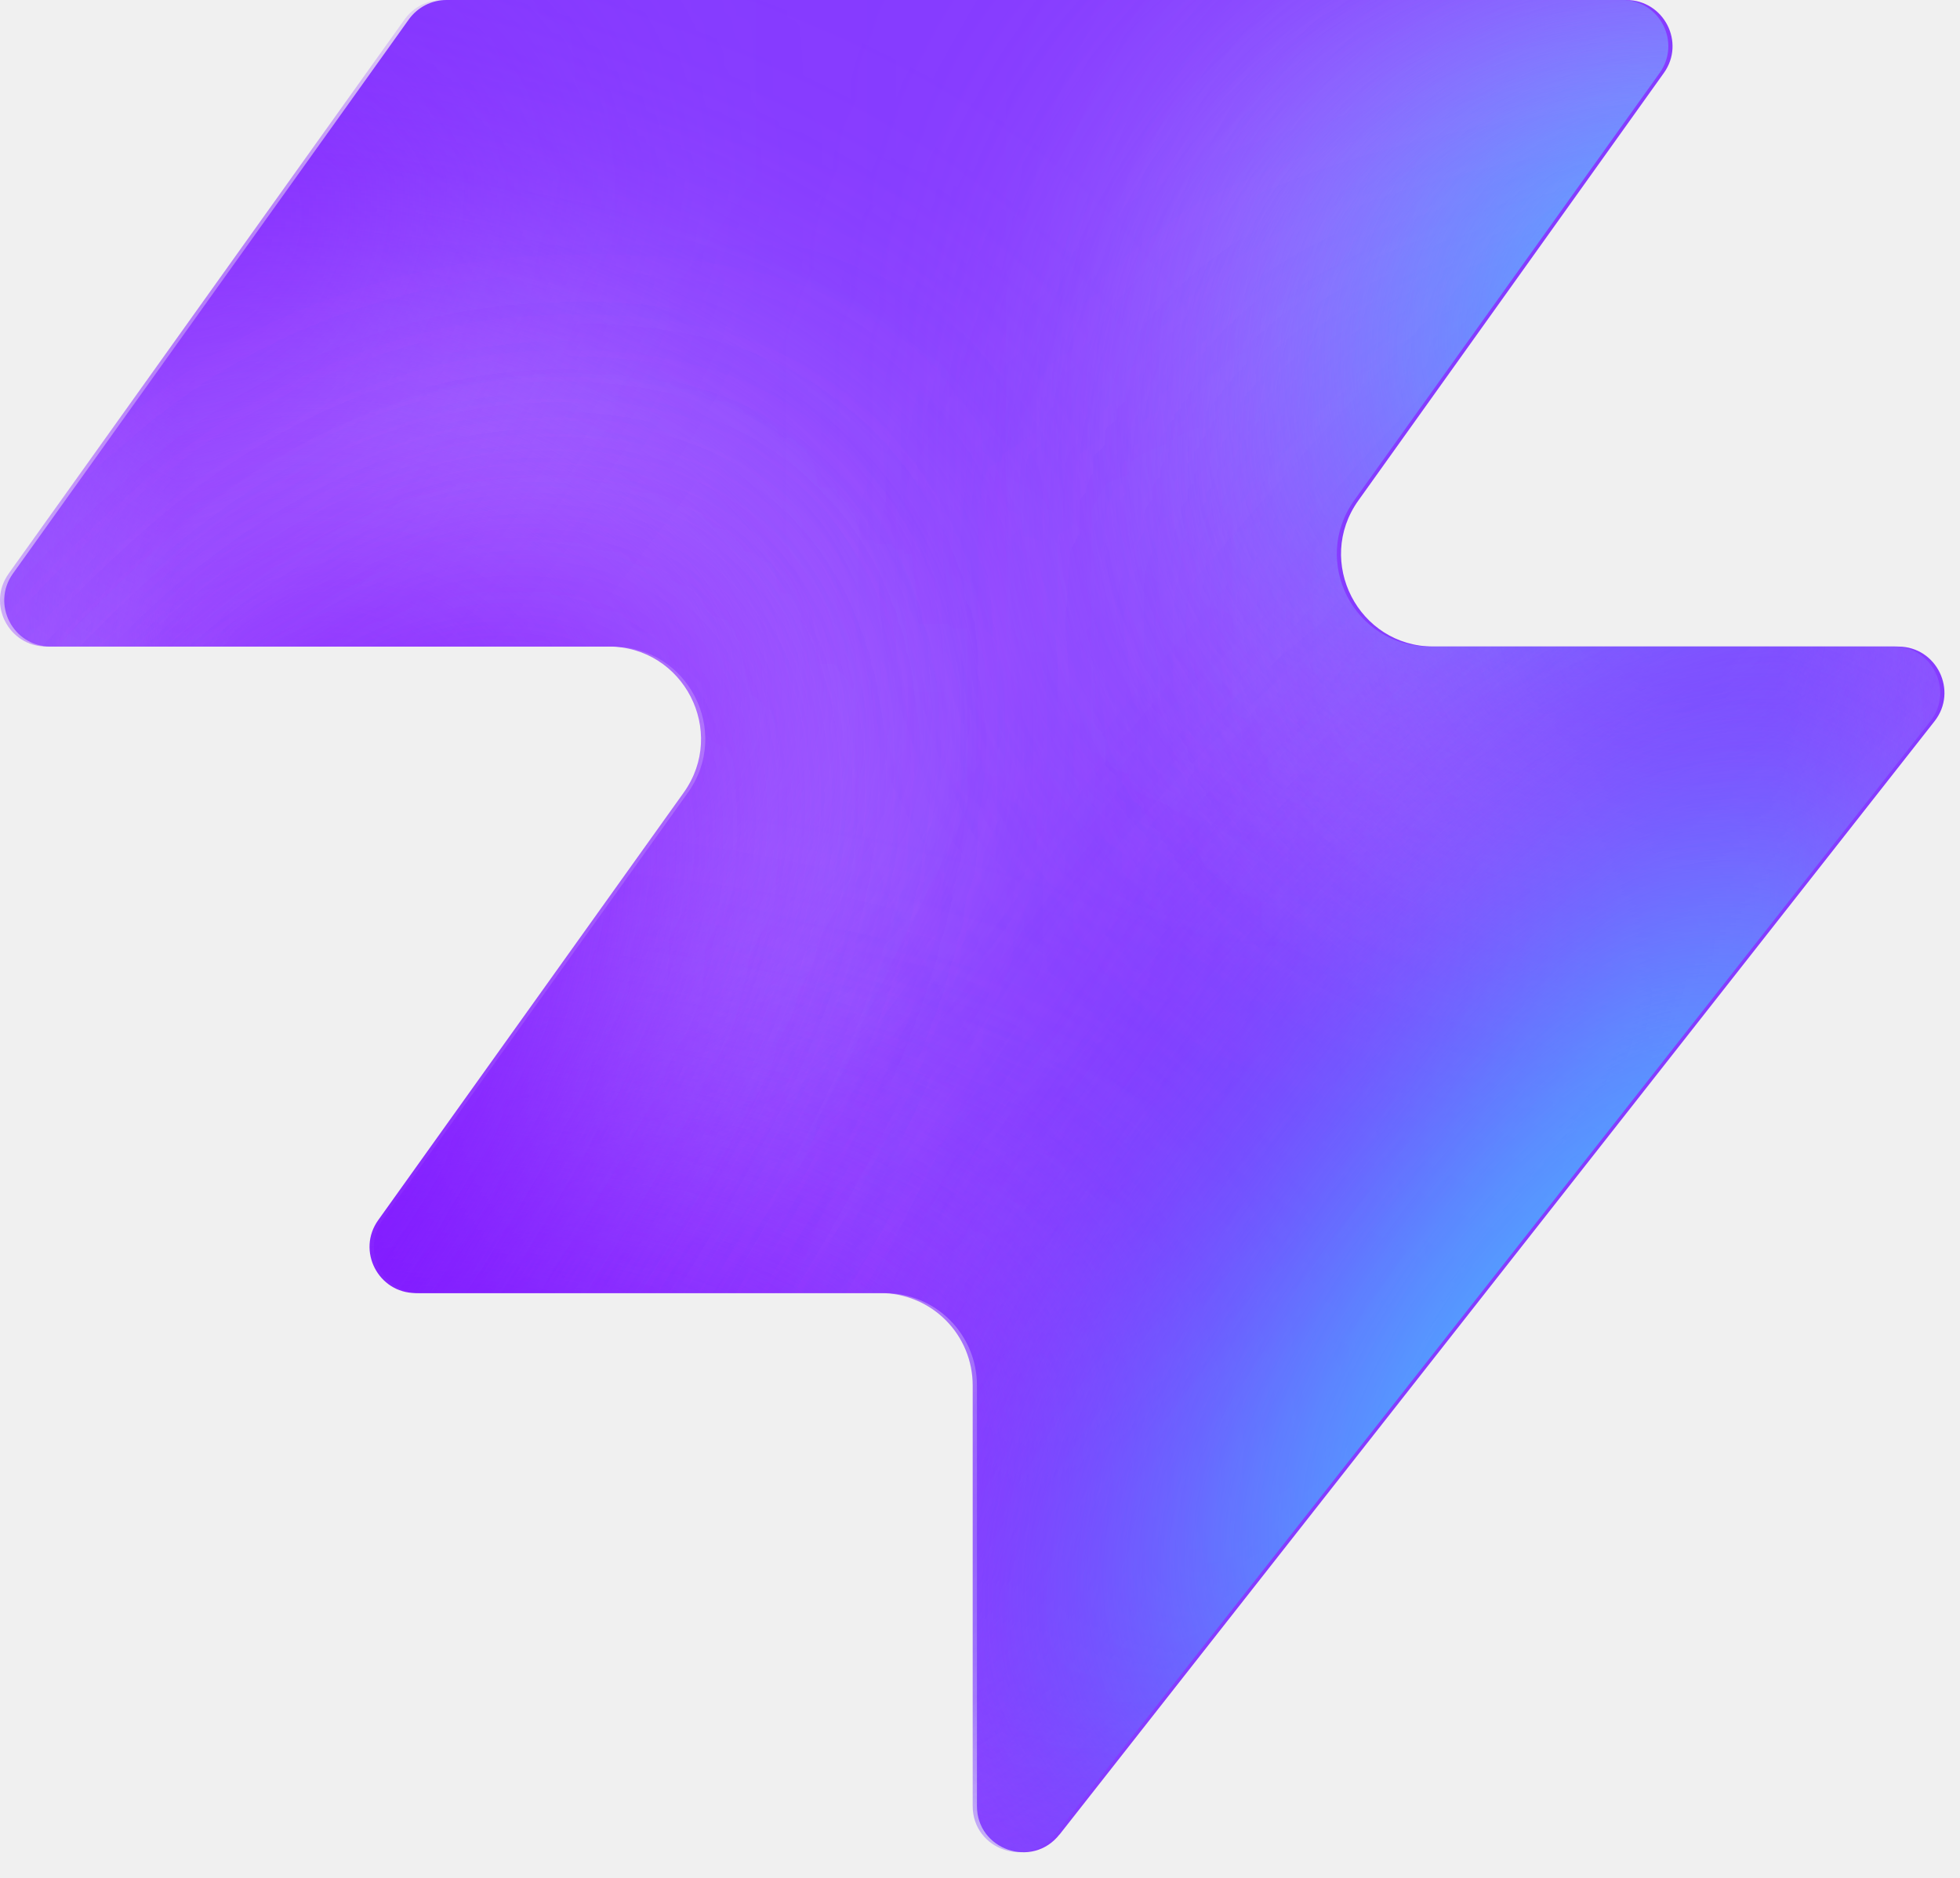
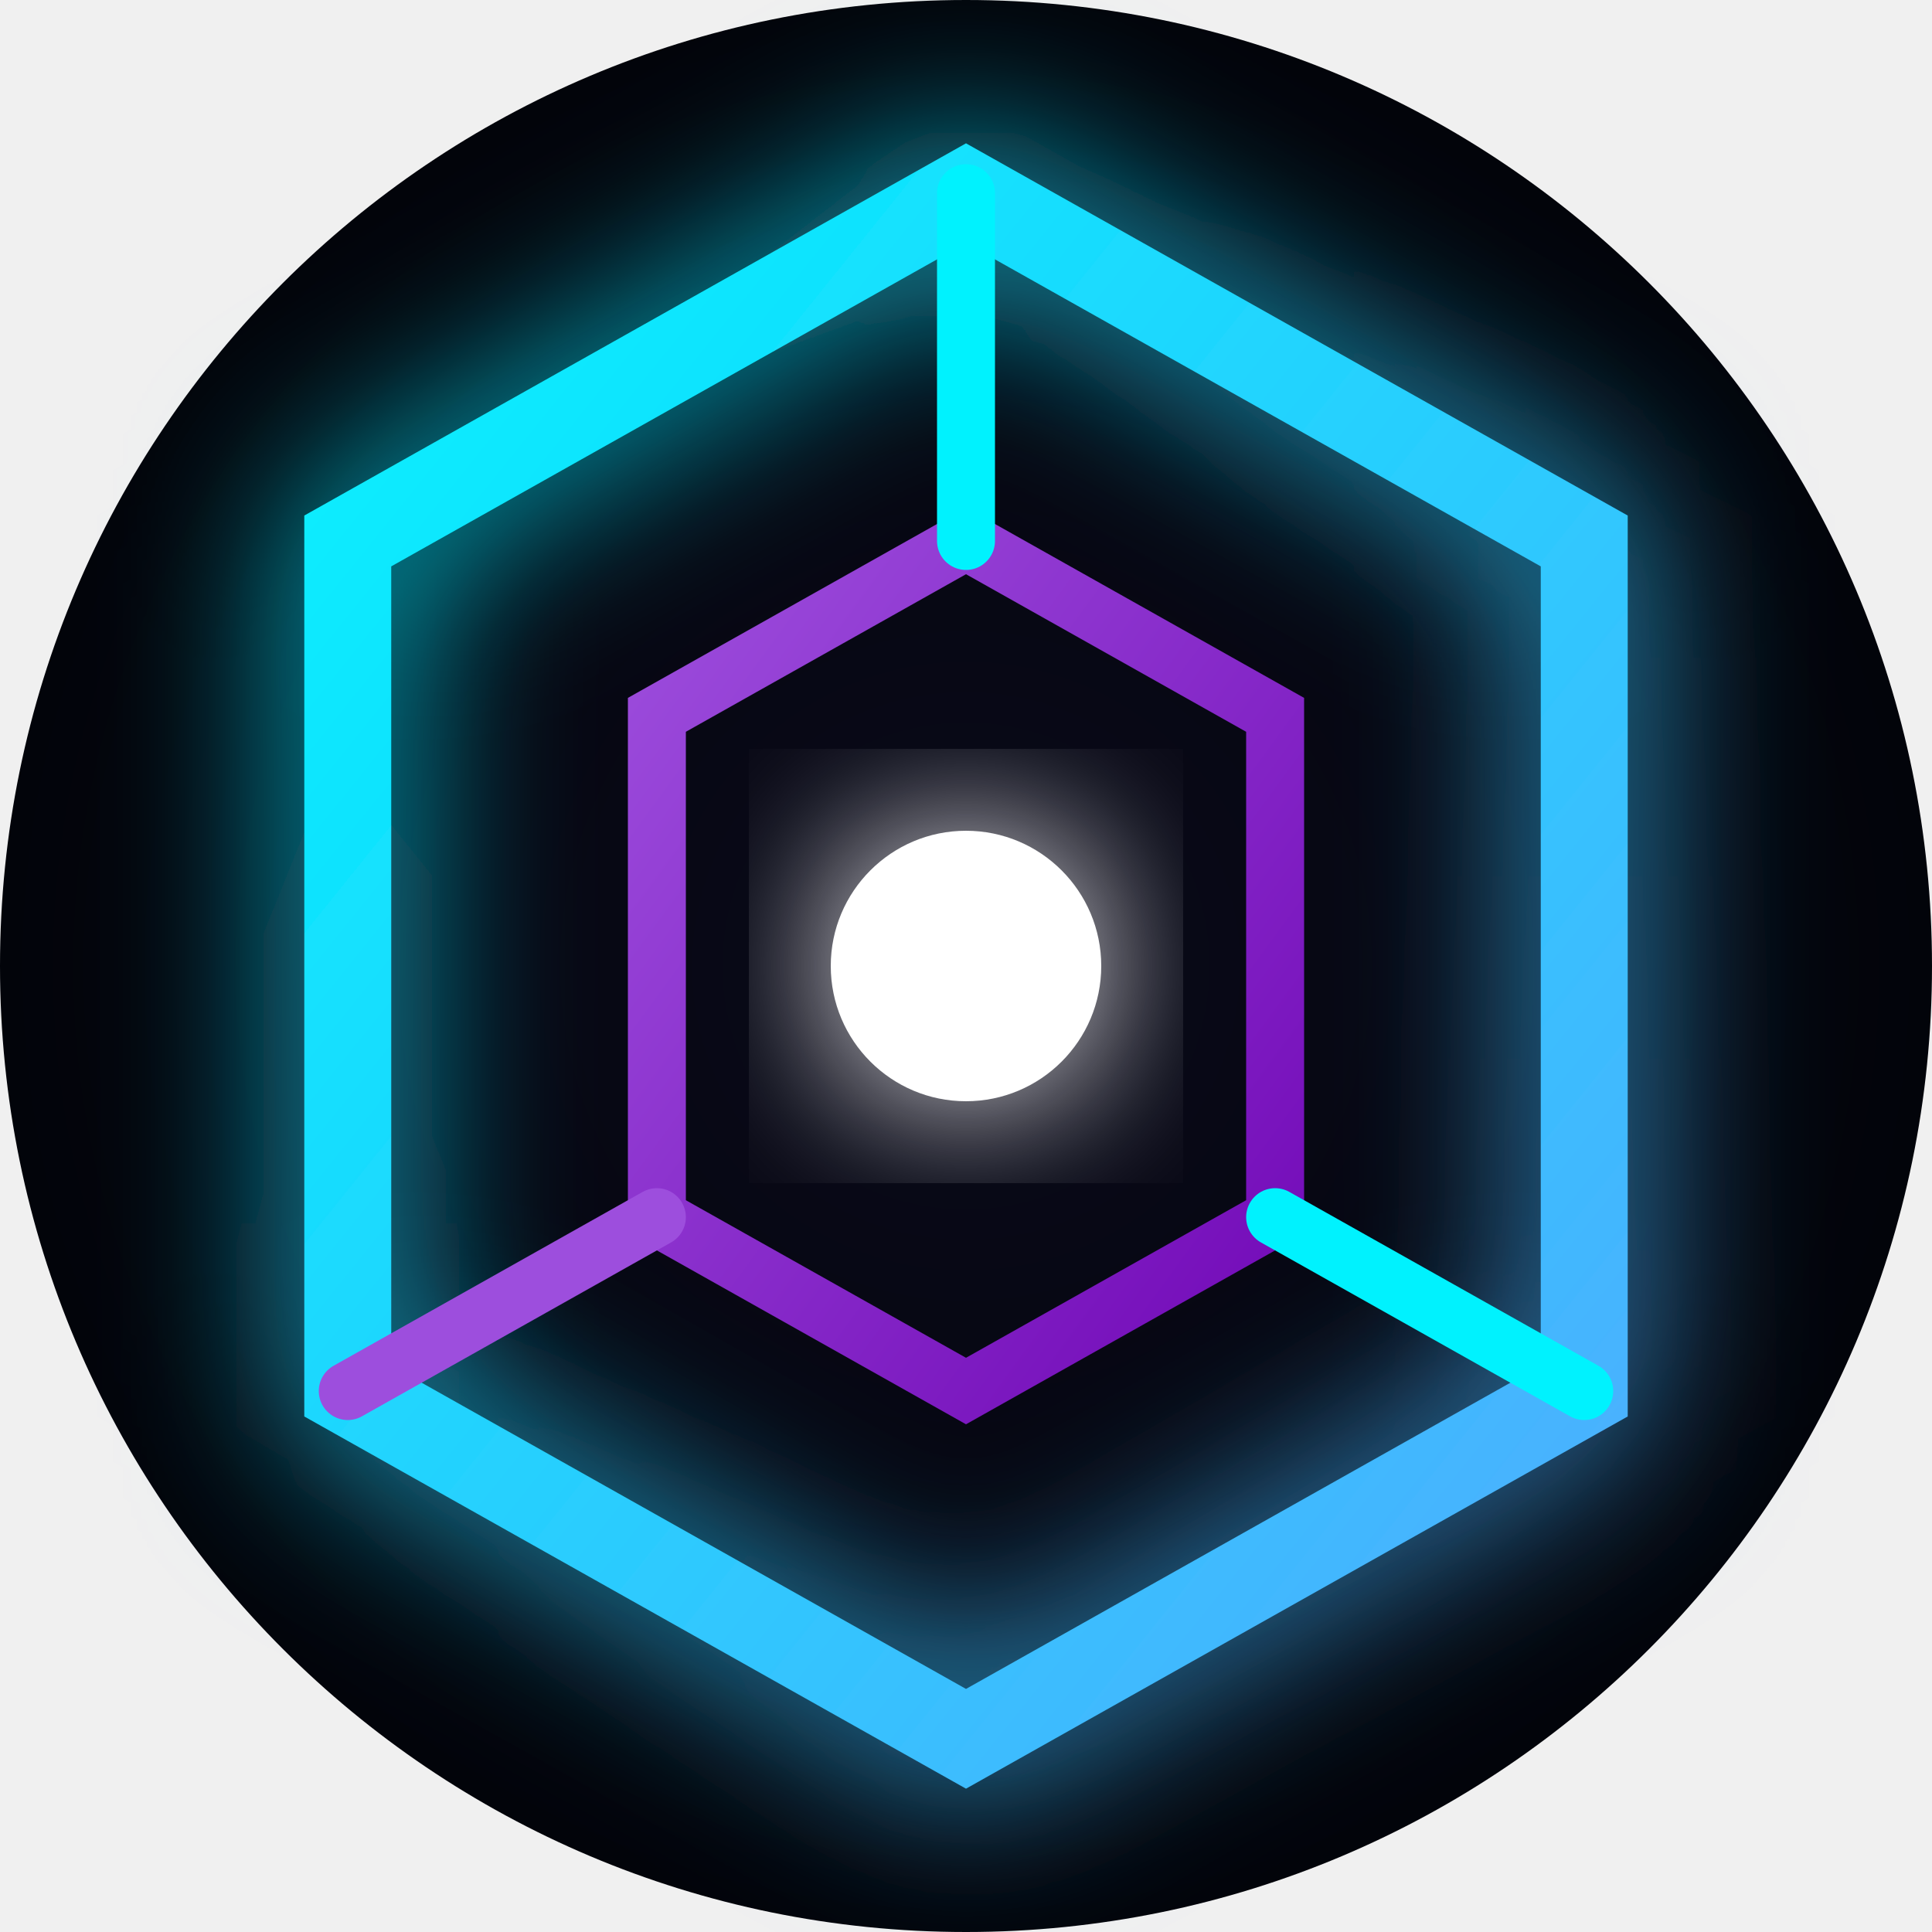
- <svg xmlns="http://www.w3.org/2000/svg" width="48" height="46" fill="none" viewBox="0 0 48 46">
-   <path fill="#863bff" d="M25.946 44.938c-.664.845-2.021.375-2.021-.698V33.937a2.26 2.26 0 0 0-2.262-2.262H10.287c-.92 0-1.456-1.04-.92-1.788l7.48-10.471c1.07-1.497 0-3.578-1.842-3.578H1.237c-.92 0-1.456-1.04-.92-1.788L10.013.474c.214-.297.556-.474.92-.474h28.894c.92 0 1.456 1.04.92 1.788l-7.48 10.471c-1.07 1.498 0 3.579 1.842 3.579h11.377c.943 0 1.473 1.088.89 1.83L25.947 44.94z" style="fill:#863bff;fill:color(display-p3 .525 .23 1);fill-opacity:1" />
-   <mask id="a" width="48" height="46" x="0" y="0" maskUnits="userSpaceOnUse" style="mask-type:alpha">
-     <path fill="#000" d="M25.842 44.938c-.664.844-2.021.375-2.021-.698V33.937a2.26 2.26 0 0 0-2.262-2.262H10.183c-.92 0-1.456-1.04-.92-1.788l7.48-10.471c1.07-1.498 0-3.579-1.842-3.579H1.133c-.92 0-1.456-1.04-.92-1.787L9.91.473c.214-.297.556-.474.92-.474h28.894c.92 0 1.456 1.04.92 1.788l-7.48 10.471c-1.07 1.498 0 3.578 1.842 3.578h11.377c.943 0 1.473 1.088.89 1.832L25.843 44.94z" style="fill:#000;fill-opacity:1" />
-   </mask>
-   <g mask="url(#a)">
-     <g filter="url(#b)">
-       <ellipse cx="5.508" cy="14.704" fill="#ede6ff" rx="5.508" ry="14.704" style="fill:#ede6ff;fill:color(display-p3 .927 .903 1);fill-opacity:1" transform="matrix(.00324 1 1 -.00324 -4.47 31.516)" />
-     </g>
-     <g filter="url(#c)">
-       <ellipse cx="10.399" cy="29.851" fill="#ede6ff" rx="10.399" ry="29.851" style="fill:#ede6ff;fill:color(display-p3 .927 .903 1);fill-opacity:1" transform="matrix(.00324 1 1 -.00324 -39.328 7.883)" />
-     </g>
-     <g filter="url(#d)">
-       <ellipse cx="5.508" cy="30.487" fill="#7e14ff" rx="5.508" ry="30.487" style="fill:#7e14ff;fill:color(display-p3 .492 .077 1);fill-opacity:1" transform="rotate(89.814 -25.913 -14.639)scale(1 -1)" />
-     </g>
-     <g filter="url(#e)">
-       <ellipse cx="5.508" cy="30.599" fill="#7e14ff" rx="5.508" ry="30.599" style="fill:#7e14ff;fill:color(display-p3 .492 .077 1);fill-opacity:1" transform="rotate(89.814 -32.644 -3.334)scale(1 -1)" />
-     </g>
-     <g filter="url(#f)">
-       <ellipse cx="5.508" cy="30.599" fill="#7e14ff" rx="5.508" ry="30.599" style="fill:#7e14ff;fill:color(display-p3 .492 .077 1);fill-opacity:1" transform="matrix(.00324 1 1 -.00324 -34.34 30.47)" />
-     </g>
-     <g filter="url(#g)">
-       <ellipse cx="14.072" cy="22.078" fill="#ede6ff" rx="14.072" ry="22.078" style="fill:#ede6ff;fill:color(display-p3 .927 .903 1);fill-opacity:1" transform="rotate(93.35 24.506 48.493)scale(-1 1)" />
-     </g>
-     <g filter="url(#h)">
-       <ellipse cx="3.47" cy="21.501" fill="#7e14ff" rx="3.47" ry="21.501" style="fill:#7e14ff;fill:color(display-p3 .492 .077 1);fill-opacity:1" transform="rotate(89.009 28.708 47.59)scale(-1 1)" />
-     </g>
-     <g filter="url(#i)">
-       <ellipse cx="3.47" cy="21.501" fill="#7e14ff" rx="3.47" ry="21.501" style="fill:#7e14ff;fill:color(display-p3 .492 .077 1);fill-opacity:1" transform="rotate(89.009 28.708 47.59)scale(-1 1)" />
-     </g>
-     <g filter="url(#j)">
-       <ellipse cx=".387" cy="8.972" fill="#7e14ff" rx="4.407" ry="29.108" style="fill:#7e14ff;fill:color(display-p3 .492 .077 1);fill-opacity:1" transform="rotate(39.51 .387 8.972)" />
-     </g>
-     <g filter="url(#k)">
-       <ellipse cx="47.523" cy="-6.092" fill="#7e14ff" rx="4.407" ry="29.108" style="fill:#7e14ff;fill:color(display-p3 .492 .077 1);fill-opacity:1" transform="rotate(37.892 47.523 -6.092)" />
-     </g>
-     <g filter="url(#l)">
-       <ellipse cx="41.412" cy="6.333" fill="#47bfff" rx="5.971" ry="9.665" style="fill:#47bfff;fill:color(display-p3 .28 .748 1);fill-opacity:1" transform="rotate(37.892 41.412 6.333)" />
-     </g>
-     <g filter="url(#m)">
-       <ellipse cx="-1.879" cy="38.332" fill="#7e14ff" rx="4.407" ry="29.108" style="fill:#7e14ff;fill:color(display-p3 .492 .077 1);fill-opacity:1" transform="rotate(37.892 -1.88 38.332)" />
-     </g>
-     <g filter="url(#n)">
-       <ellipse cx="-1.879" cy="38.332" fill="#7e14ff" rx="4.407" ry="29.108" style="fill:#7e14ff;fill:color(display-p3 .492 .077 1);fill-opacity:1" transform="rotate(37.892 -1.88 38.332)" />
-     </g>
-     <g filter="url(#o)">
-       <ellipse cx="35.651" cy="29.907" fill="#7e14ff" rx="4.407" ry="29.108" style="fill:#7e14ff;fill:color(display-p3 .492 .077 1);fill-opacity:1" transform="rotate(37.892 35.651 29.907)" />
-     </g>
-     <g filter="url(#p)">
-       <ellipse cx="38.418" cy="32.4" fill="#47bfff" rx="5.971" ry="15.297" style="fill:#47bfff;fill:color(display-p3 .28 .748 1);fill-opacity:1" transform="rotate(37.892 38.418 32.4)" />
-     </g>
-   </g>
+ <svg xmlns="http://www.w3.org/2000/svg" viewBox="0 0 100 100" width="100" height="100">
  <defs>
-     <filter id="b" width="60.045" height="41.654" x="-19.77" y="16.149" color-interpolation-filters="sRGB" filterUnits="userSpaceOnUse">
-       <feFlood flood-opacity="0" result="BackgroundImageFix" />
-       <feBlend in="SourceGraphic" in2="BackgroundImageFix" result="shape" />
-       <feGaussianBlur result="effect1_foregroundBlur_2002_17158" stdDeviation="7.659" />
+     <filter id="g" x="-30%" y="-30%" width="160%" height="160%">
+       <feGaussianBlur stdDeviation="4.5" result="blur" />
+       <feMerge>
+         <feMergeNode in="blur" />
+         <feMergeNode in="SourceGraphic" />
+       </feMerge>
    </filter>
-     <filter id="c" width="90.34" height="51.437" x="-54.613" y="-7.533" color-interpolation-filters="sRGB" filterUnits="userSpaceOnUse">
-       <feFlood flood-opacity="0" result="BackgroundImageFix" />
-       <feBlend in="SourceGraphic" in2="BackgroundImageFix" result="shape" />
-       <feGaussianBlur result="effect1_foregroundBlur_2002_17158" stdDeviation="7.659" />
-     </filter>
-     <filter id="d" width="79.355" height="29.4" x="-49.64" y="2.03" color-interpolation-filters="sRGB" filterUnits="userSpaceOnUse">
-       <feFlood flood-opacity="0" result="BackgroundImageFix" />
-       <feBlend in="SourceGraphic" in2="BackgroundImageFix" result="shape" />
-       <feGaussianBlur result="effect1_foregroundBlur_2002_17158" stdDeviation="4.596" />
-     </filter>
-     <filter id="e" width="79.579" height="29.4" x="-45.045" y="20.029" color-interpolation-filters="sRGB" filterUnits="userSpaceOnUse">
-       <feFlood flood-opacity="0" result="BackgroundImageFix" />
-       <feBlend in="SourceGraphic" in2="BackgroundImageFix" result="shape" />
-       <feGaussianBlur result="effect1_foregroundBlur_2002_17158" stdDeviation="4.596" />
-     </filter>
-     <filter id="f" width="79.579" height="29.4" x="-43.513" y="21.178" color-interpolation-filters="sRGB" filterUnits="userSpaceOnUse">
-       <feFlood flood-opacity="0" result="BackgroundImageFix" />
-       <feBlend in="SourceGraphic" in2="BackgroundImageFix" result="shape" />
-       <feGaussianBlur result="effect1_foregroundBlur_2002_17158" stdDeviation="4.596" />
-     </filter>
-     <filter id="g" width="74.749" height="58.852" x="15.756" y="-17.901" color-interpolation-filters="sRGB" filterUnits="userSpaceOnUse">
-       <feFlood flood-opacity="0" result="BackgroundImageFix" />
-       <feBlend in="SourceGraphic" in2="BackgroundImageFix" result="shape" />
-       <feGaussianBlur result="effect1_foregroundBlur_2002_17158" stdDeviation="7.659" />
-     </filter>
-     <filter id="h" width="61.377" height="25.362" x="23.548" y="2.284" color-interpolation-filters="sRGB" filterUnits="userSpaceOnUse">
-       <feFlood flood-opacity="0" result="BackgroundImageFix" />
-       <feBlend in="SourceGraphic" in2="BackgroundImageFix" result="shape" />
-       <feGaussianBlur result="effect1_foregroundBlur_2002_17158" stdDeviation="4.596" />
-     </filter>
-     <filter id="i" width="61.377" height="25.362" x="23.548" y="2.284" color-interpolation-filters="sRGB" filterUnits="userSpaceOnUse">
-       <feFlood flood-opacity="0" result="BackgroundImageFix" />
-       <feBlend in="SourceGraphic" in2="BackgroundImageFix" result="shape" />
-       <feGaussianBlur result="effect1_foregroundBlur_2002_17158" stdDeviation="4.596" />
-     </filter>
-     <filter id="j" width="56.045" height="63.649" x="-27.636" y="-22.853" color-interpolation-filters="sRGB" filterUnits="userSpaceOnUse">
-       <feFlood flood-opacity="0" result="BackgroundImageFix" />
-       <feBlend in="SourceGraphic" in2="BackgroundImageFix" result="shape" />
-       <feGaussianBlur result="effect1_foregroundBlur_2002_17158" stdDeviation="4.596" />
-     </filter>
-     <filter id="k" width="54.814" height="64.646" x="20.116" y="-38.415" color-interpolation-filters="sRGB" filterUnits="userSpaceOnUse">
-       <feFlood flood-opacity="0" result="BackgroundImageFix" />
-       <feBlend in="SourceGraphic" in2="BackgroundImageFix" result="shape" />
-       <feGaussianBlur result="effect1_foregroundBlur_2002_17158" stdDeviation="4.596" />
-     </filter>
-     <filter id="l" width="33.541" height="35.313" x="24.641" y="-11.323" color-interpolation-filters="sRGB" filterUnits="userSpaceOnUse">
-       <feFlood flood-opacity="0" result="BackgroundImageFix" />
-       <feBlend in="SourceGraphic" in2="BackgroundImageFix" result="shape" />
-       <feGaussianBlur result="effect1_foregroundBlur_2002_17158" stdDeviation="4.596" />
-     </filter>
-     <filter id="m" width="54.814" height="64.646" x="-29.286" y="6.009" color-interpolation-filters="sRGB" filterUnits="userSpaceOnUse">
-       <feFlood flood-opacity="0" result="BackgroundImageFix" />
-       <feBlend in="SourceGraphic" in2="BackgroundImageFix" result="shape" />
-       <feGaussianBlur result="effect1_foregroundBlur_2002_17158" stdDeviation="4.596" />
-     </filter>
-     <filter id="n" width="54.814" height="64.646" x="-29.286" y="6.009" color-interpolation-filters="sRGB" filterUnits="userSpaceOnUse">
-       <feFlood flood-opacity="0" result="BackgroundImageFix" />
-       <feBlend in="SourceGraphic" in2="BackgroundImageFix" result="shape" />
-       <feGaussianBlur result="effect1_foregroundBlur_2002_17158" stdDeviation="4.596" />
-     </filter>
-     <filter id="o" width="54.814" height="64.646" x="8.244" y="-2.416" color-interpolation-filters="sRGB" filterUnits="userSpaceOnUse">
-       <feFlood flood-opacity="0" result="BackgroundImageFix" />
-       <feBlend in="SourceGraphic" in2="BackgroundImageFix" result="shape" />
-       <feGaussianBlur result="effect1_foregroundBlur_2002_17158" stdDeviation="4.596" />
-     </filter>
-     <filter id="p" width="39.409" height="43.623" x="18.713" y="10.588" color-interpolation-filters="sRGB" filterUnits="userSpaceOnUse">
-       <feFlood flood-opacity="0" result="BackgroundImageFix" />
-       <feBlend in="SourceGraphic" in2="BackgroundImageFix" result="shape" />
-       <feGaussianBlur result="effect1_foregroundBlur_2002_17158" stdDeviation="4.596" />
-     </filter>
+     <linearGradient id="gc" x1="0%" y1="0%" x2="100%" y2="100%">
+       <stop offset="0%" stop-color="#00f2fe" />
+       <stop offset="100%" stop-color="#4facfe" />
+     </linearGradient>
+     <linearGradient id="gp" x1="0%" y1="0%" x2="100%" y2="100%">
+       <stop offset="0%" stop-color="#9d4edd" />
+       <stop offset="100%" stop-color="#7209b7" />
+     </linearGradient>
+     <radialGradient id="bg" cx="50%" cy="50%" r="50%">
+       <stop offset="0%" stop-color="#0a0a1a" />
+       <stop offset="100%" stop-color="#02040a" />
+     </radialGradient>
  </defs>
+   <circle cx="50" cy="50" r="50" fill="url(#bg)" />
+   <polygon points="50,10 82,28 82,72 50,90 18,72 18,28" fill="none" stroke="url(#gc)" stroke-width="4.5" filter="url(#g)" />
+   <polygon points="50,28 66,37 66,63 50,72 34,63 34,37" fill="none" stroke="url(#gp)" stroke-width="3" />
+   <line x1="50" y1="10" x2="50" y2="28" stroke="#00f2fe" stroke-width="3" stroke-linecap="round" />
+   <line x1="18" y1="72" x2="34" y2="63" stroke="#9d4edd" stroke-width="3" stroke-linecap="round" />
+   <line x1="82" y1="72" x2="66" y2="63" stroke="#00f2fe" stroke-width="3" stroke-linecap="round" />
+   <circle cx="50" cy="50" r="7" fill="white" filter="url(#g)" />
+   <circle cx="50" cy="50" r="4" fill="white" />
</svg>
